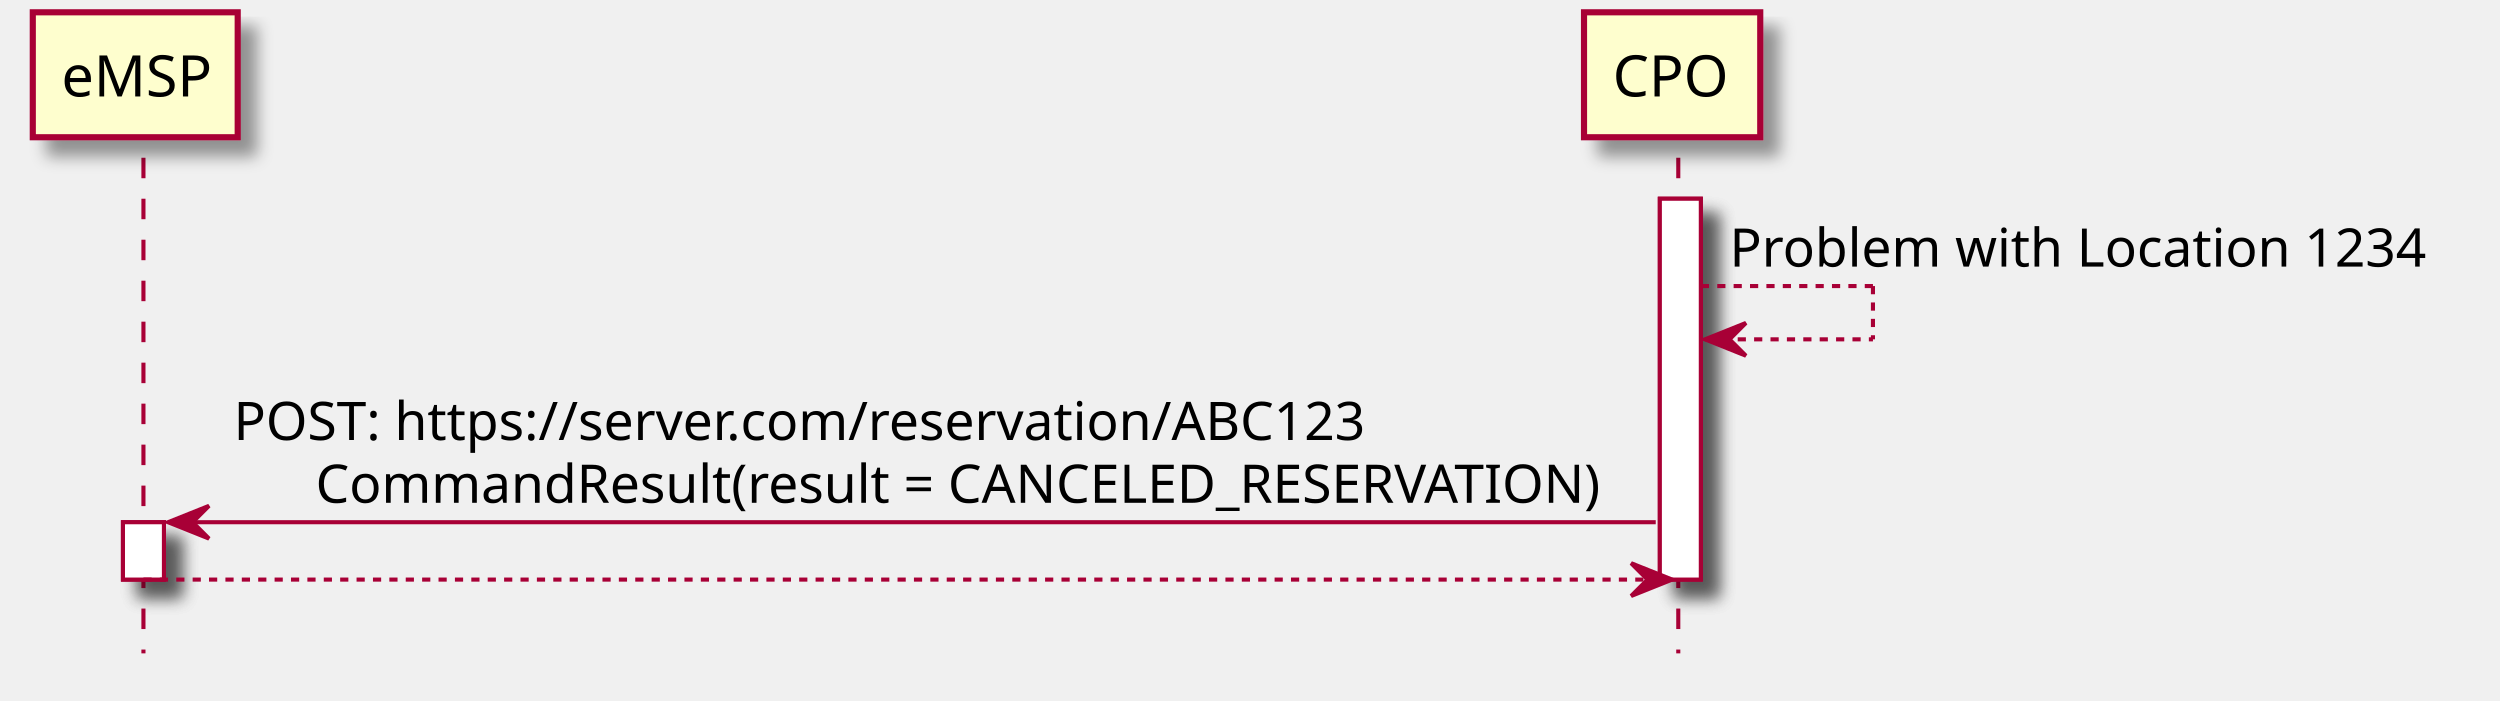
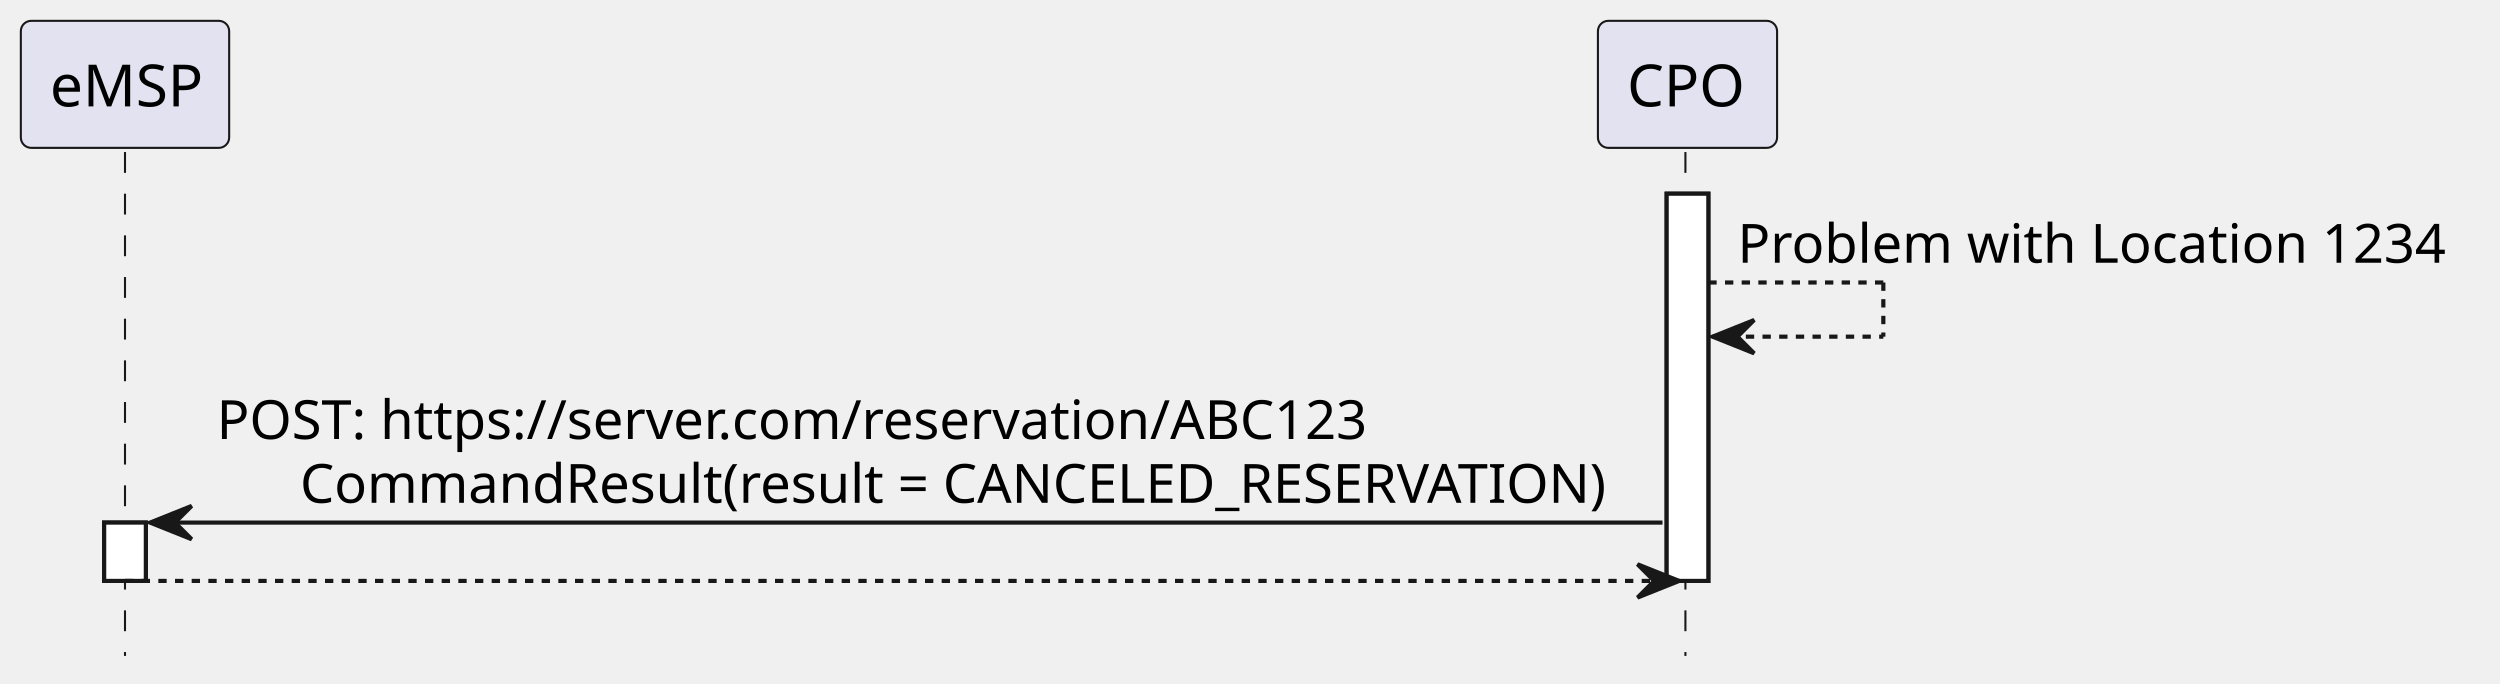
- <svg xmlns="http://www.w3.org/2000/svg" contentScriptType="application/ecmascript" contentStyleType="text/css" height="171px" preserveAspectRatio="none" style="width:610px;height:171px;" version="1.1" viewBox="0 0 610 171" width="610px" zoomAndPan="magnify">
-   <defs>
-     <filter height="300%" id="fkvjrzgpz9n0w" width="300%" x="-1" y="-1">
-       <feGaussianBlur result="blurOut" stdDeviation="2.0" />
-       <feColorMatrix in="blurOut" result="blurOut2" type="matrix" values="0 0 0 0 0 0 0 0 0 0 0 0 0 0 0 0 0 0 .4 0" />
-       <feOffset dx="4.0" dy="4.0" in="blurOut2" result="blurOut3" />
-       <feBlend in="SourceGraphic" in2="blurOut3" mode="normal" />
-     </filter>
-   </defs>
+ <svg xmlns="http://www.w3.org/2000/svg" contentStyleType="text/css" height="164px" preserveAspectRatio="none" style="width:600px;height:164px;background:#FFFFFF;" version="1.1" viewBox="0 0 600 164" width="600px" zoomAndPan="magnify">
+   <defs />
  <g>
-     <rect fill="#FFFFFF" filter="url(#fkvjrzgpz9n0w)" height="14" style="stroke: #A80036; stroke-width: 1.0;" width="10" x="30" y="127.42" />
-     <rect fill="#FFFFFF" filter="url(#fkvjrzgpz9n0w)" height="92.932" style="stroke: #A80036; stroke-width: 1.0;" width="10" x="405" y="48.488" />
-     <line style="stroke: #A80036; stroke-width: 1.0; stroke-dasharray: 5.0,5.0;" x1="35" x2="35" y1="38.488" y2="159.42" />
-     <line style="stroke: #A80036; stroke-width: 1.0; stroke-dasharray: 5.0,5.0;" x1="409.5" x2="409.5" y1="38.488" y2="159.42" />
-     <rect fill="#FEFECE" filter="url(#fkvjrzgpz9n0w)" height="30.488" style="stroke: #A80036; stroke-width: 1.5;" width="50" x="8" y="3" />
-     <text fill="#000000" font-family="sans-serif" font-size="14" lengthAdjust="spacingAndGlyphs" textLength="36" x="15" y="23.535">eMSP</text>
-     <rect fill="#FEFECE" filter="url(#fkvjrzgpz9n0w)" height="30.488" style="stroke: #A80036; stroke-width: 1.5;" width="43" x="386.5" y="3" />
-     <text fill="#000000" font-family="sans-serif" font-size="14" lengthAdjust="spacingAndGlyphs" textLength="29" x="393.5" y="23.535">CPO</text>
-     <rect fill="#FFFFFF" filter="url(#fkvjrzgpz9n0w)" height="14" style="stroke: #A80036; stroke-width: 1.0;" width="10" x="30" y="127.42" />
-     <rect fill="#FFFFFF" filter="url(#fkvjrzgpz9n0w)" height="92.932" style="stroke: #A80036; stroke-width: 1.0;" width="10" x="405" y="48.488" />
-     <line style="stroke: #A80036; stroke-width: 1.0; stroke-dasharray: 2.0,2.0;" x1="415" x2="457" y1="69.799" y2="69.799" />
-     <line style="stroke: #A80036; stroke-width: 1.0; stroke-dasharray: 2.0,2.0;" x1="457" x2="457" y1="69.799" y2="82.799" />
-     <line style="stroke: #A80036; stroke-width: 1.0; stroke-dasharray: 2.0,2.0;" x1="416" x2="457" y1="82.799" y2="82.799" />
-     <polygon fill="#A80036" points="426,78.799,416,82.799,426,86.799,422,82.799" style="stroke: #A80036; stroke-width: 1.0;" />
-     <text fill="#000000" font-family="sans-serif" font-size="13" lengthAdjust="spacingAndGlyphs" textLength="176" x="422" y="65.057">Problem with Location 1234</text>
-     <polygon fill="#A80036" points="51,123.42,41,127.42,51,131.42,47,127.42" style="stroke: #A80036; stroke-width: 1.0;" />
-     <line style="stroke: #A80036; stroke-width: 1.0;" x1="45" x2="404" y1="127.42" y2="127.42" />
-     <text fill="#000000" font-family="sans-serif" font-size="13" lengthAdjust="spacingAndGlyphs" textLength="293" x="57" y="107.367">POST: https://server.com/reservation/ABC123</text>
-     <text fill="#000000" font-family="sans-serif" font-size="13" lengthAdjust="spacingAndGlyphs" textLength="326" x="77" y="122.678">CommandResult(result = CANCELED_RESERVATION)</text>
-     <polygon fill="#A80036" points="398,137.42,408,141.42,398,145.42,402,141.42" style="stroke: #A80036; stroke-width: 1.0;" />
-     <line style="stroke: #A80036; stroke-width: 1.0; stroke-dasharray: 2.0,2.0;" x1="35" x2="404" y1="141.42" y2="141.42" />
+     <rect fill="#FFFFFF" height="14" style="stroke:#181818;stroke-width:1.0;" width="10" x="25" y="125.42" />
+     <rect fill="#FFFFFF" height="92.932" style="stroke:#181818;stroke-width:1.0;" width="10" x="400" y="46.488" />
+     <line style="stroke:#181818;stroke-width:0.5;stroke-dasharray:5.0,5.0;" x1="30" x2="30" y1="36.488" y2="157.42" />
+     <line style="stroke:#181818;stroke-width:0.5;stroke-dasharray:5.0,5.0;" x1="404.5" x2="404.5" y1="36.488" y2="157.42" />
+     <rect fill="#E2E2F0" height="30.488" rx="2.5" ry="2.5" style="stroke:#181818;stroke-width:0.5;" width="50" x="5" y="5" />
+     <text fill="#000000" font-family="sans-serif" font-size="14" lengthAdjust="spacing" textLength="36" x="12" y="25.535">eMSP</text>
+     <rect fill="#E2E2F0" height="30.488" rx="2.5" ry="2.5" style="stroke:#181818;stroke-width:0.5;" width="43" x="383.5" y="5" />
+     <text fill="#000000" font-family="sans-serif" font-size="14" lengthAdjust="spacing" textLength="29" x="390.5" y="25.535">CPO</text>
+     <rect fill="#FFFFFF" height="14" style="stroke:#181818;stroke-width:1.0;" width="10" x="25" y="125.42" />
+     <rect fill="#FFFFFF" height="92.932" style="stroke:#181818;stroke-width:1.0;" width="10" x="400" y="46.488" />
+     <line style="stroke:#181818;stroke-width:1.0;stroke-dasharray:2.0,2.0;" x1="410" x2="452" y1="67.799" y2="67.799" />
+     <line style="stroke:#181818;stroke-width:1.0;stroke-dasharray:2.0,2.0;" x1="452" x2="452" y1="67.799" y2="80.799" />
+     <line style="stroke:#181818;stroke-width:1.0;stroke-dasharray:2.0,2.0;" x1="411" x2="452" y1="80.799" y2="80.799" />
+     <polygon fill="#181818" points="421,76.799,411,80.799,421,84.799,417,80.799" style="stroke:#181818;stroke-width:1.0;" />
+     <text fill="#000000" font-family="sans-serif" font-size="13" lengthAdjust="spacing" textLength="176" x="417" y="63.057">Problem with Location 1234</text>
+     <polygon fill="#181818" points="46,121.42,36,125.42,46,129.42,42,125.42" style="stroke:#181818;stroke-width:1.0;" />
+     <line style="stroke:#181818;stroke-width:1.0;" x1="40" x2="399" y1="125.42" y2="125.42" />
+     <text fill="#000000" font-family="sans-serif" font-size="13" lengthAdjust="spacing" textLength="293" x="52" y="105.367">POST: https://server.com/reservation/ABC123</text>
+     <text fill="#000000" font-family="sans-serif" font-size="13" lengthAdjust="spacing" textLength="326" x="72" y="120.678">CommandResult(result = CANCELED_RESERVATION)</text>
+     <polygon fill="#181818" points="393,135.42,403,139.42,393,143.42,397,139.42" style="stroke:#181818;stroke-width:1.0;" />
+     <line style="stroke:#181818;stroke-width:1.0;stroke-dasharray:2.0,2.0;" x1="30" x2="399" y1="139.42" y2="139.42" />
  </g>
</svg>
